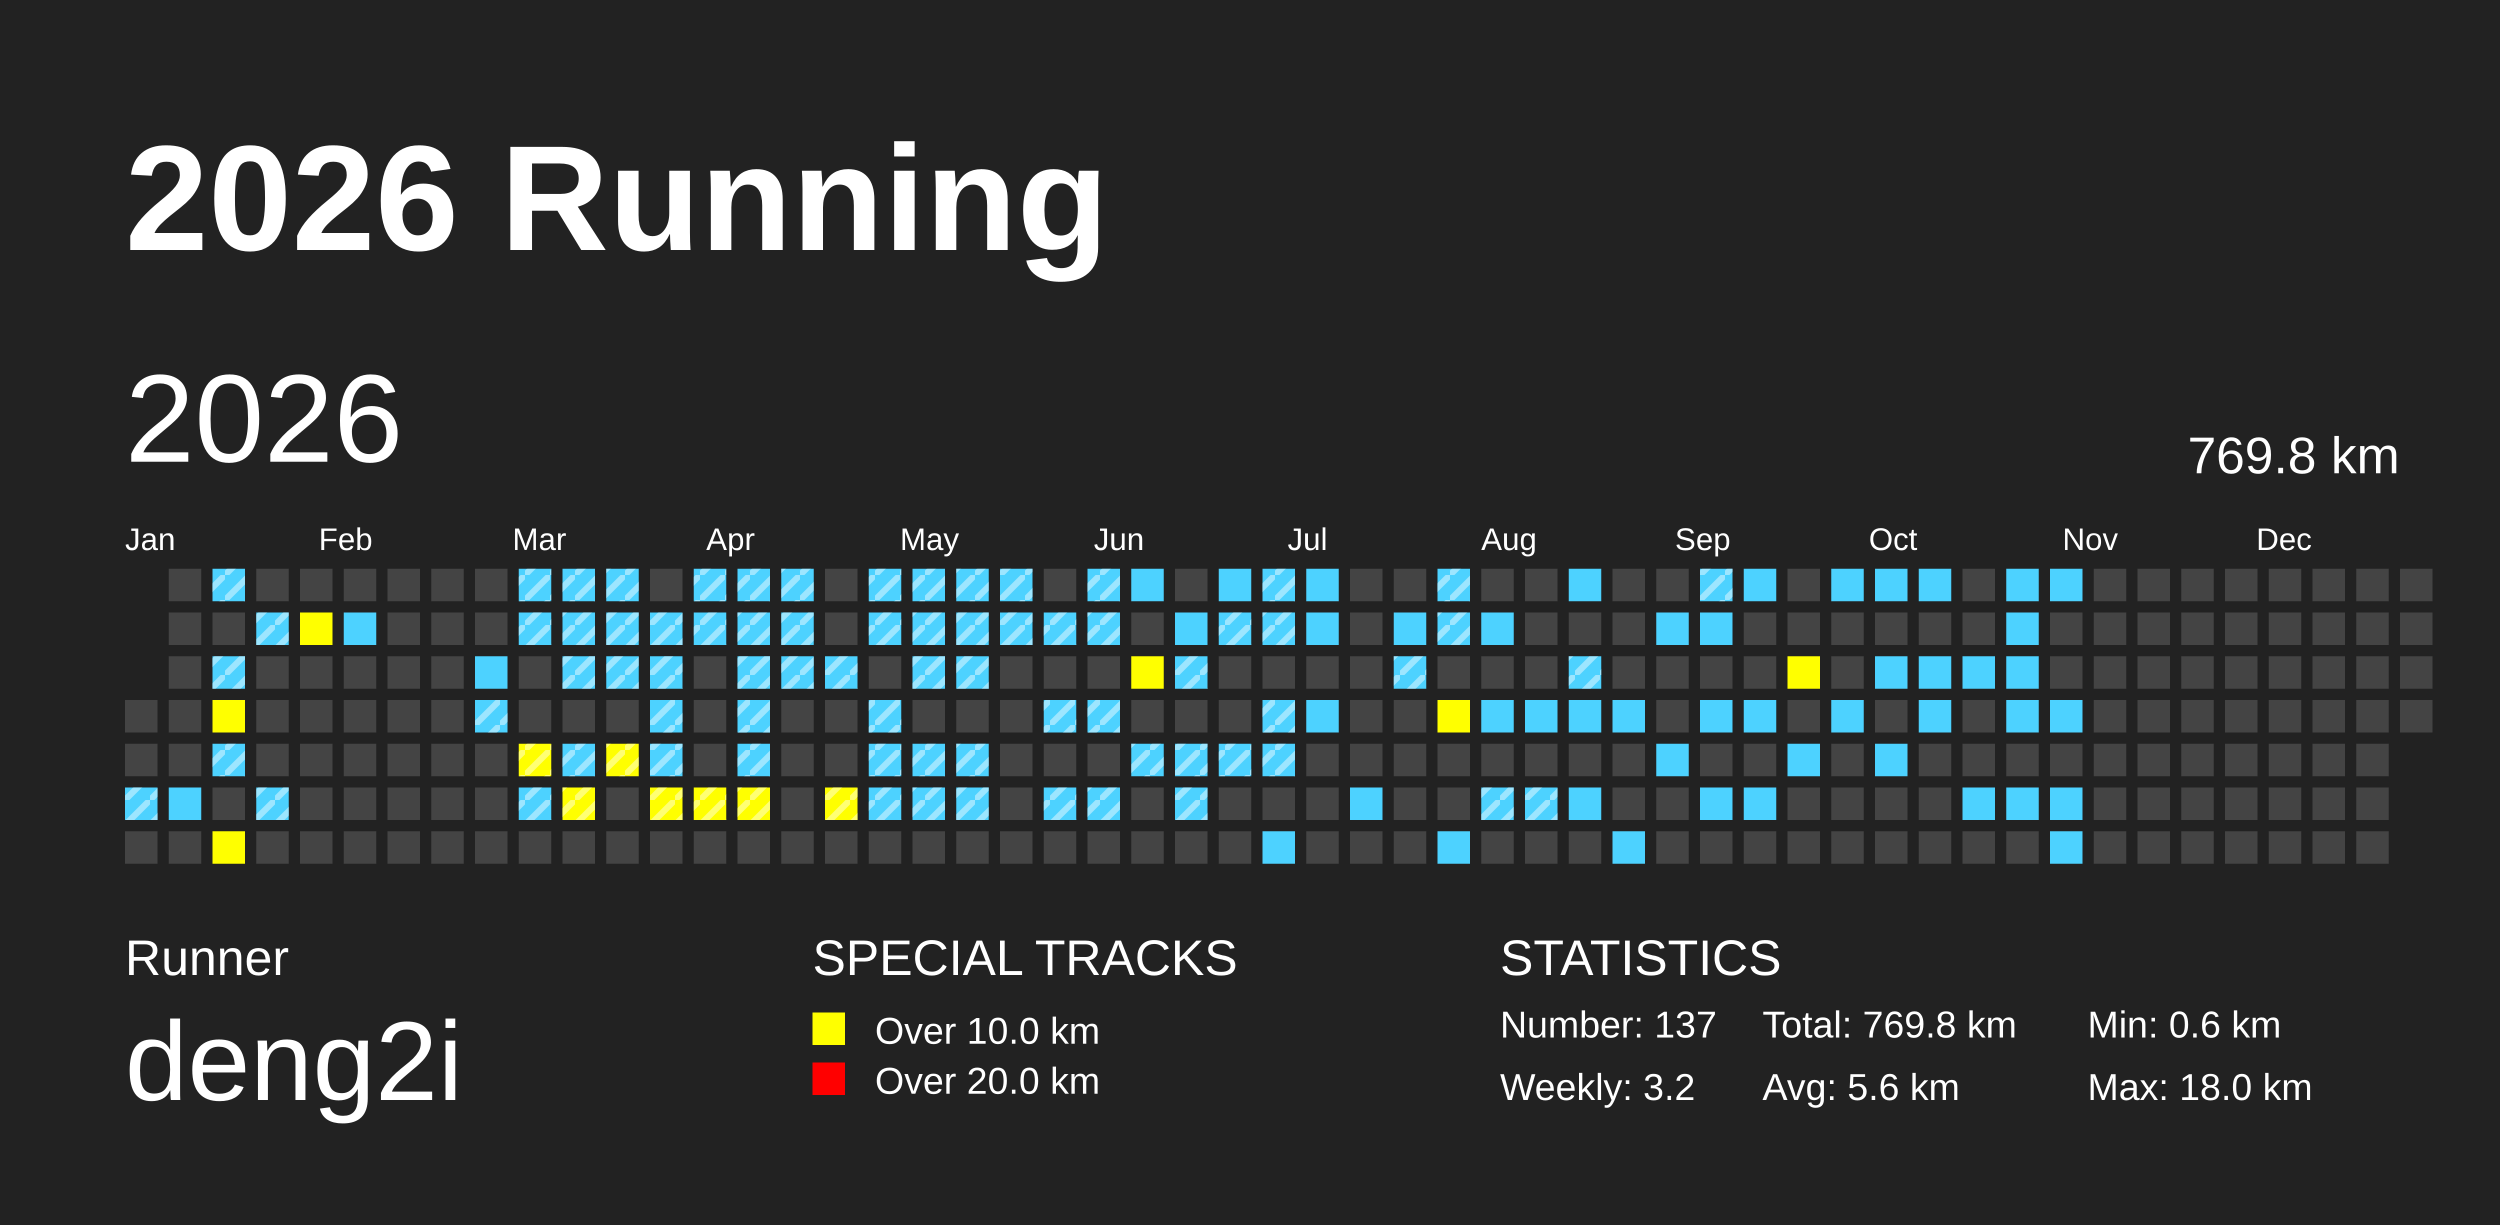
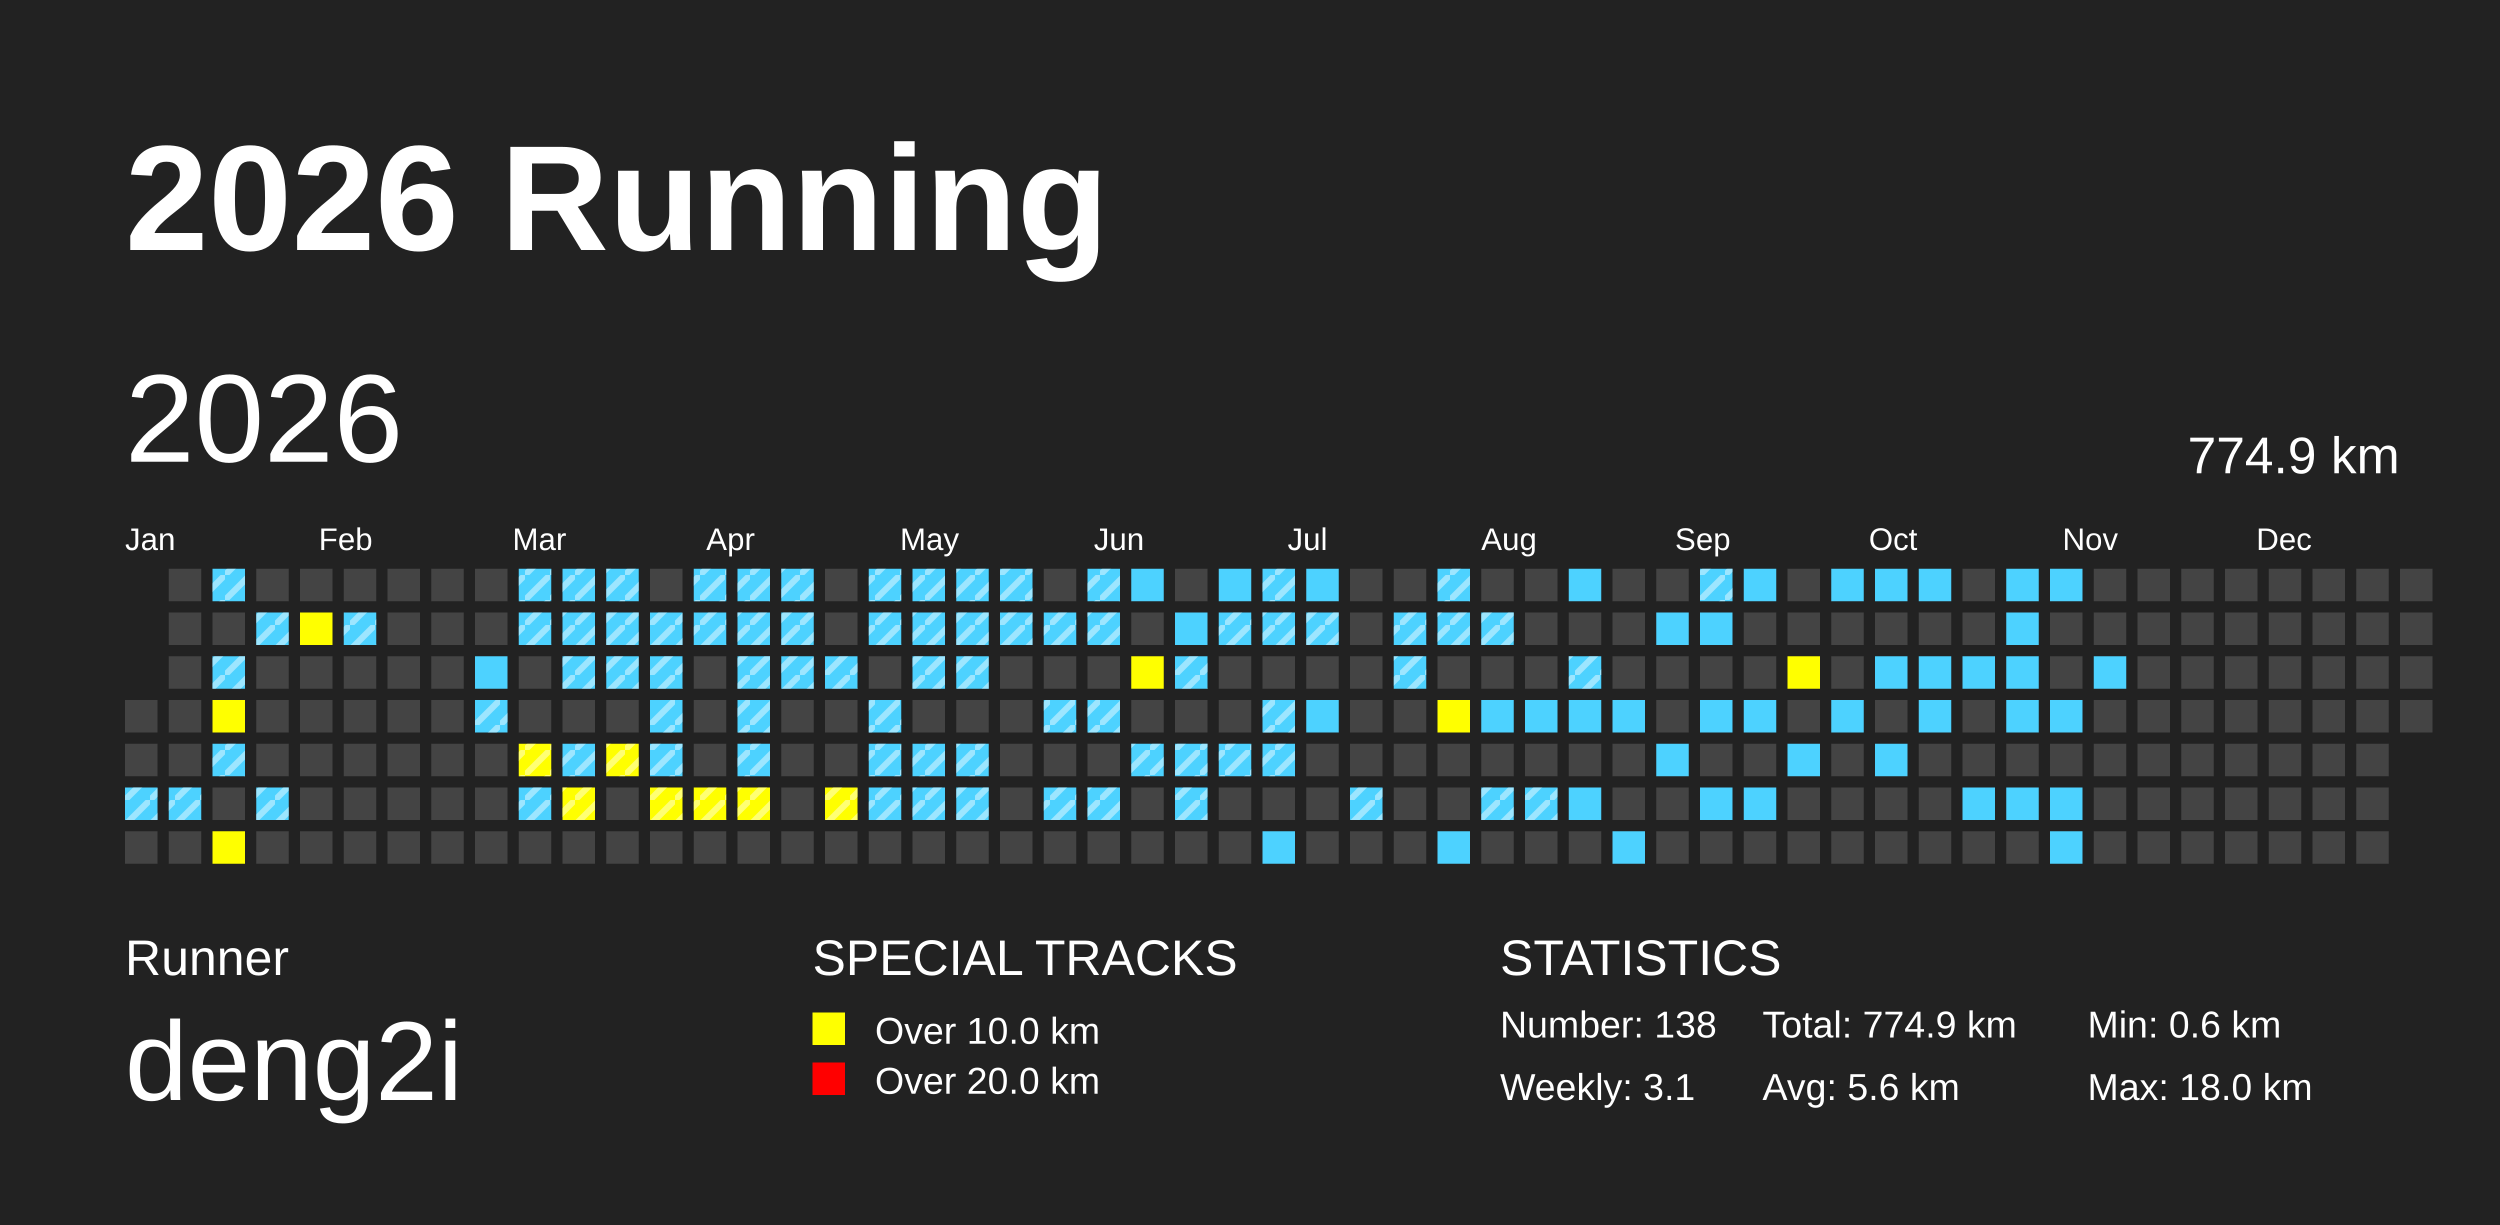
<svg xmlns="http://www.w3.org/2000/svg" baseProfile="full" height="98mm" version="1.1" viewBox="0,0,200,98" width="200mm">
  <defs>
    <pattern height="2" id="indoor-stripe" patternUnits="userSpaceOnUse" width="2">
      <line stroke="white" stroke-opacity="0.45" stroke-width="0.5" x1="0" x2="2" y1="2" y2="0" />
    </pattern>
  </defs>
  <rect fill="#222222" height="98" width="200" x="0" y="0" />
  <text fill="#FFFFFF" style="font-size:12px; font-family:Arial; font-weight:bold;" x="10" y="20">2026 Running</text>
  <text fill="#FFFFFF" style="font-size:4px; font-family:Arial" x="10" y="78">Runner</text>
  <text fill="#FFFFFF" style="font-size:9px; font-family:Arial" x="10" y="88">deng2i</text>
  <text fill="#FFFFFF" style="font-size:4px; font-family:Arial" x="65" y="78">SPECIAL TRACKS</text>
  <rect fill="yellow" height="2.6" width="2.6" x="65" y="81" />
  <text fill="#FFFFFF" style="font-size:3px; font-family:Arial" x="70" y="83.5">Over 10.0 km</text>
  <rect fill="red" height="2.6" width="2.6" x="65" y="85" />
  <text fill="#FFFFFF" style="font-size:3px; font-family:Arial" x="70" y="87.5">Over 20.0 km</text>
  <text fill="#FFFFFF" style="font-size:4px; font-family:Arial" x="120" y="78">STATISTICS</text>
-   <text fill="#FFFFFF" style="font-size:3px; font-family:Arial" x="120" y="83">Number: 137</text>
-   <text fill="#FFFFFF" style="font-size:3px; font-family:Arial" x="120" y="88">Weekly: 3.2</text>
-   <text fill="#FFFFFF" style="font-size:3px; font-family:Arial" x="141" y="83">Total: 769.8 km</text>
+   <text fill="#FFFFFF" style="font-size:3px; font-family:Arial" x="120" y="83">Number: 138</text>
+   <text fill="#FFFFFF" style="font-size:3px; font-family:Arial" x="120" y="88">Weekly: 3.1</text>
+   <text fill="#FFFFFF" style="font-size:3px; font-family:Arial" x="141" y="83">Total: 774.9 km</text>
  <text fill="#FFFFFF" style="font-size:3px; font-family:Arial" x="141" y="88">Avg: 5.6 km</text>
  <text fill="#FFFFFF" style="font-size:3px; font-family:Arial" x="167" y="83">Min: 0.6 km</text>
  <text fill="#FFFFFF" style="font-size:3px; font-family:Arial" x="167" y="88">Max: 18.0 km</text>
  <text dominant-baseline="hanging" fill="#FFFFFF" style="font-size:10.0px; font-family:Arial;" x="10" y="30">2026</text>
-   <text dominant-baseline="hanging" fill="#FFFFFF" style="font-size:4.125px; font-family:Arial;" x="175" y="35">769.8 km</text>
+   <text dominant-baseline="hanging" fill="#FFFFFF" style="font-size:4.125px; font-family:Arial;" x="175" y="35">774.9 km</text>
  <text fill="#FFFFFF" style="font-size:2.5px; font-family:Arial" x="10.0" y="44">Jan</text>
  <text fill="#FFFFFF" style="font-size:2.5px; font-family:Arial" x="25.5" y="44">Feb</text>
  <text fill="#FFFFFF" style="font-size:2.5px; font-family:Arial" x="41.0" y="44">Mar</text>
  <text fill="#FFFFFF" style="font-size:2.5px; font-family:Arial" x="56.5" y="44">Apr</text>
  <text fill="#FFFFFF" style="font-size:2.5px; font-family:Arial" x="72.0" y="44">May</text>
  <text fill="#FFFFFF" style="font-size:2.5px; font-family:Arial" x="87.5" y="44">Jun</text>
  <text fill="#FFFFFF" style="font-size:2.5px; font-family:Arial" x="103.0" y="44">Jul</text>
  <text fill="#FFFFFF" style="font-size:2.5px; font-family:Arial" x="118.5" y="44">Aug</text>
  <text fill="#FFFFFF" style="font-size:2.5px; font-family:Arial" x="134.0" y="44">Sep</text>
  <text fill="#FFFFFF" style="font-size:2.5px; font-family:Arial" x="149.5" y="44">Oct</text>
  <text fill="#FFFFFF" style="font-size:2.5px; font-family:Arial" x="165.0" y="44">Nov</text>
  <text fill="#FFFFFF" style="font-size:2.5px; font-family:Arial" x="180.5" y="44">Dec</text>
  <rect fill="#444444" height="2.6" width="2.6" x="10.0" y="56.0" />
  <rect fill="#444444" height="2.6" width="2.6" x="10.0" y="59.5" />
  <rect fill="#4DD2FF" height="2.6" width="2.6" x="10.0" y="63.0" />
  <rect fill="url(#indoor-stripe)" height="2.6" style="pointer-events: none;" width="2.6" x="10.0" y="63.0" />
  <rect fill="#444444" height="2.6" width="2.6" x="10.0" y="66.5" />
  <rect fill="#444444" height="2.6" width="2.6" x="13.5" y="45.5" />
  <rect fill="#444444" height="2.6" width="2.6" x="13.5" y="49.0" />
  <rect fill="#444444" height="2.6" width="2.6" x="13.5" y="52.5" />
  <rect fill="#444444" height="2.6" width="2.6" x="13.5" y="56.0" />
  <rect fill="#444444" height="2.6" width="2.6" x="13.5" y="59.5" />
  <rect fill="#4DD2FF" height="2.6" width="2.6" x="13.5" y="63.0" />
+   <rect fill="url(#indoor-stripe)" height="2.6" style="pointer-events: none;" width="2.6" x="13.5" y="63.0" />
  <rect fill="#444444" height="2.6" width="2.6" x="13.5" y="66.5" />
  <rect fill="#4DD2FF" height="2.6" width="2.6" x="17.0" y="45.5" />
  <rect fill="url(#indoor-stripe)" height="2.6" style="pointer-events: none;" width="2.6" x="17.0" y="45.5" />
  <rect fill="#444444" height="2.6" width="2.6" x="17.0" y="49.0" />
  <rect fill="#4DD2FF" height="2.6" width="2.6" x="17.0" y="52.5" />
  <rect fill="url(#indoor-stripe)" height="2.6" style="pointer-events: none;" width="2.6" x="17.0" y="52.5" />
  <rect fill="yellow" height="2.6" width="2.6" x="17.0" y="56.0" />
  <rect fill="#4DD2FF" height="2.6" width="2.6" x="17.0" y="59.5" />
  <rect fill="url(#indoor-stripe)" height="2.6" style="pointer-events: none;" width="2.6" x="17.0" y="59.5" />
  <rect fill="#444444" height="2.6" width="2.6" x="17.0" y="63.0" />
  <rect fill="yellow" height="2.6" width="2.6" x="17.0" y="66.5" />
  <rect fill="#444444" height="2.6" width="2.6" x="20.5" y="45.5" />
  <rect fill="#4DD2FF" height="2.6" width="2.6" x="20.5" y="49.0" />
  <rect fill="url(#indoor-stripe)" height="2.6" style="pointer-events: none;" width="2.6" x="20.5" y="49.0" />
  <rect fill="#444444" height="2.6" width="2.6" x="20.5" y="52.5" />
  <rect fill="#444444" height="2.6" width="2.6" x="20.5" y="56.0" />
  <rect fill="#444444" height="2.6" width="2.6" x="20.5" y="59.5" />
  <rect fill="#4DD2FF" height="2.6" width="2.6" x="20.5" y="63.0" />
  <rect fill="url(#indoor-stripe)" height="2.6" style="pointer-events: none;" width="2.6" x="20.5" y="63.0" />
  <rect fill="#444444" height="2.6" width="2.6" x="20.5" y="66.5" />
  <rect fill="#444444" height="2.6" width="2.6" x="24.0" y="45.5" />
  <rect fill="yellow" height="2.6" width="2.6" x="24.0" y="49.0" />
  <rect fill="#444444" height="2.6" width="2.6" x="24.0" y="52.5" />
  <rect fill="#444444" height="2.6" width="2.6" x="24.0" y="56.0" />
  <rect fill="#444444" height="2.6" width="2.6" x="24.0" y="59.5" />
  <rect fill="#444444" height="2.6" width="2.6" x="24.0" y="63.0" />
  <rect fill="#444444" height="2.6" width="2.6" x="24.0" y="66.5" />
  <rect fill="#444444" height="2.6" width="2.6" x="27.5" y="45.5" />
  <rect fill="#4DD2FF" height="2.6" width="2.6" x="27.5" y="49.0" />
+   <rect fill="url(#indoor-stripe)" height="2.6" style="pointer-events: none;" width="2.6" x="27.5" y="49.0" />
  <rect fill="#444444" height="2.6" width="2.6" x="27.5" y="52.5" />
  <rect fill="#444444" height="2.6" width="2.6" x="27.5" y="56.0" />
  <rect fill="#444444" height="2.6" width="2.6" x="27.5" y="59.5" />
  <rect fill="#444444" height="2.6" width="2.6" x="27.5" y="63.0" />
  <rect fill="#444444" height="2.6" width="2.6" x="27.5" y="66.5" />
  <rect fill="#444444" height="2.6" width="2.6" x="31.0" y="45.5" />
  <rect fill="#444444" height="2.6" width="2.6" x="31.0" y="49.0" />
  <rect fill="#444444" height="2.6" width="2.6" x="31.0" y="52.5" />
  <rect fill="#444444" height="2.6" width="2.6" x="31.0" y="56.0" />
  <rect fill="#444444" height="2.6" width="2.6" x="31.0" y="59.5" />
  <rect fill="#444444" height="2.6" width="2.6" x="31.0" y="63.0" />
  <rect fill="#444444" height="2.6" width="2.6" x="31.0" y="66.5" />
  <rect fill="#444444" height="2.6" width="2.6" x="34.5" y="45.5" />
  <rect fill="#444444" height="2.6" width="2.6" x="34.5" y="49.0" />
  <rect fill="#444444" height="2.6" width="2.6" x="34.5" y="52.5" />
  <rect fill="#444444" height="2.6" width="2.6" x="34.5" y="56.0" />
  <rect fill="#444444" height="2.6" width="2.6" x="34.5" y="59.5" />
  <rect fill="#444444" height="2.6" width="2.6" x="34.5" y="63.0" />
  <rect fill="#444444" height="2.6" width="2.6" x="34.5" y="66.5" />
  <rect fill="#444444" height="2.6" width="2.6" x="38.0" y="45.5" />
  <rect fill="#444444" height="2.6" width="2.6" x="38.0" y="49.0" />
  <rect fill="#4DD2FF" height="2.6" width="2.6" x="38.0" y="52.5" />
  <rect fill="#4DD2FF" height="2.6" width="2.6" x="38.0" y="56.0" />
  <rect fill="url(#indoor-stripe)" height="2.6" style="pointer-events: none;" width="2.6" x="38.0" y="56.0" />
  <rect fill="#444444" height="2.6" width="2.6" x="38.0" y="59.5" />
  <rect fill="#444444" height="2.6" width="2.6" x="38.0" y="63.0" />
  <rect fill="#444444" height="2.6" width="2.6" x="38.0" y="66.5" />
  <rect fill="#4DD2FF" height="2.6" width="2.6" x="41.5" y="45.5" />
  <rect fill="url(#indoor-stripe)" height="2.6" style="pointer-events: none;" width="2.6" x="41.5" y="45.5" />
  <rect fill="#4DD2FF" height="2.6" width="2.6" x="41.5" y="49.0" />
  <rect fill="url(#indoor-stripe)" height="2.6" style="pointer-events: none;" width="2.6" x="41.5" y="49.0" />
  <rect fill="#444444" height="2.6" width="2.6" x="41.5" y="52.5" />
  <rect fill="#444444" height="2.6" width="2.6" x="41.5" y="56.0" />
  <rect fill="yellow" height="2.6" width="2.6" x="41.5" y="59.5" />
  <rect fill="url(#indoor-stripe)" height="2.6" style="pointer-events: none;" width="2.6" x="41.5" y="59.5" />
  <rect fill="#4DD2FF" height="2.6" width="2.6" x="41.5" y="63.0" />
  <rect fill="url(#indoor-stripe)" height="2.6" style="pointer-events: none;" width="2.6" x="41.5" y="63.0" />
  <rect fill="#444444" height="2.6" width="2.6" x="41.5" y="66.5" />
  <rect fill="#4DD2FF" height="2.6" width="2.6" x="45.0" y="45.5" />
  <rect fill="url(#indoor-stripe)" height="2.6" style="pointer-events: none;" width="2.6" x="45.0" y="45.5" />
  <rect fill="#4DD2FF" height="2.6" width="2.6" x="45.0" y="49.0" />
  <rect fill="url(#indoor-stripe)" height="2.6" style="pointer-events: none;" width="2.6" x="45.0" y="49.0" />
  <rect fill="#4DD2FF" height="2.6" width="2.6" x="45.0" y="52.5" />
  <rect fill="url(#indoor-stripe)" height="2.6" style="pointer-events: none;" width="2.6" x="45.0" y="52.5" />
  <rect fill="#444444" height="2.6" width="2.6" x="45.0" y="56.0" />
  <rect fill="#4DD2FF" height="2.6" width="2.6" x="45.0" y="59.5" />
  <rect fill="url(#indoor-stripe)" height="2.6" style="pointer-events: none;" width="2.6" x="45.0" y="59.5" />
  <rect fill="yellow" height="2.6" width="2.6" x="45.0" y="63.0" />
  <rect fill="url(#indoor-stripe)" height="2.6" style="pointer-events: none;" width="2.6" x="45.0" y="63.0" />
  <rect fill="#444444" height="2.6" width="2.6" x="45.0" y="66.5" />
  <rect fill="#4DD2FF" height="2.6" width="2.6" x="48.5" y="45.5" />
  <rect fill="url(#indoor-stripe)" height="2.6" style="pointer-events: none;" width="2.6" x="48.5" y="45.5" />
  <rect fill="#4DD2FF" height="2.6" width="2.6" x="48.5" y="49.0" />
  <rect fill="url(#indoor-stripe)" height="2.6" style="pointer-events: none;" width="2.6" x="48.5" y="49.0" />
  <rect fill="#4DD2FF" height="2.6" width="2.6" x="48.5" y="52.5" />
  <rect fill="url(#indoor-stripe)" height="2.6" style="pointer-events: none;" width="2.6" x="48.5" y="52.5" />
  <rect fill="#444444" height="2.6" width="2.6" x="48.5" y="56.0" />
  <rect fill="yellow" height="2.6" width="2.6" x="48.5" y="59.5" />
  <rect fill="url(#indoor-stripe)" height="2.6" style="pointer-events: none;" width="2.6" x="48.5" y="59.5" />
  <rect fill="#444444" height="2.6" width="2.6" x="48.5" y="63.0" />
  <rect fill="#444444" height="2.6" width="2.6" x="48.5" y="66.5" />
  <rect fill="#444444" height="2.6" width="2.6" x="52.0" y="45.5" />
  <rect fill="#4DD2FF" height="2.6" width="2.6" x="52.0" y="49.0" />
  <rect fill="url(#indoor-stripe)" height="2.6" style="pointer-events: none;" width="2.6" x="52.0" y="49.0" />
  <rect fill="#4DD2FF" height="2.6" width="2.6" x="52.0" y="52.5" />
  <rect fill="url(#indoor-stripe)" height="2.6" style="pointer-events: none;" width="2.6" x="52.0" y="52.5" />
  <rect fill="#4DD2FF" height="2.6" width="2.6" x="52.0" y="56.0" />
  <rect fill="url(#indoor-stripe)" height="2.6" style="pointer-events: none;" width="2.6" x="52.0" y="56.0" />
  <rect fill="#4DD2FF" height="2.6" width="2.6" x="52.0" y="59.5" />
  <rect fill="url(#indoor-stripe)" height="2.6" style="pointer-events: none;" width="2.6" x="52.0" y="59.5" />
  <rect fill="yellow" height="2.6" width="2.6" x="52.0" y="63.0" />
  <rect fill="url(#indoor-stripe)" height="2.6" style="pointer-events: none;" width="2.6" x="52.0" y="63.0" />
  <rect fill="#444444" height="2.6" width="2.6" x="52.0" y="66.5" />
  <rect fill="#4DD2FF" height="2.6" width="2.6" x="55.5" y="45.5" />
  <rect fill="url(#indoor-stripe)" height="2.6" style="pointer-events: none;" width="2.6" x="55.5" y="45.5" />
  <rect fill="#4DD2FF" height="2.6" width="2.6" x="55.5" y="49.0" />
  <rect fill="url(#indoor-stripe)" height="2.6" style="pointer-events: none;" width="2.6" x="55.5" y="49.0" />
  <rect fill="#444444" height="2.6" width="2.6" x="55.5" y="52.5" />
  <rect fill="#444444" height="2.6" width="2.6" x="55.5" y="56.0" />
  <rect fill="#444444" height="2.6" width="2.6" x="55.5" y="59.5" />
  <rect fill="yellow" height="2.6" width="2.6" x="55.5" y="63.0" />
  <rect fill="url(#indoor-stripe)" height="2.6" style="pointer-events: none;" width="2.6" x="55.5" y="63.0" />
  <rect fill="#444444" height="2.6" width="2.6" x="55.5" y="66.5" />
  <rect fill="#4DD2FF" height="2.6" width="2.6" x="59.0" y="45.5" />
  <rect fill="url(#indoor-stripe)" height="2.6" style="pointer-events: none;" width="2.6" x="59.0" y="45.5" />
  <rect fill="#4DD2FF" height="2.6" width="2.6" x="59.0" y="49.0" />
  <rect fill="url(#indoor-stripe)" height="2.6" style="pointer-events: none;" width="2.6" x="59.0" y="49.0" />
  <rect fill="#4DD2FF" height="2.6" width="2.6" x="59.0" y="52.5" />
  <rect fill="url(#indoor-stripe)" height="2.6" style="pointer-events: none;" width="2.6" x="59.0" y="52.5" />
  <rect fill="#4DD2FF" height="2.6" width="2.6" x="59.0" y="56.0" />
  <rect fill="url(#indoor-stripe)" height="2.6" style="pointer-events: none;" width="2.6" x="59.0" y="56.0" />
  <rect fill="#4DD2FF" height="2.6" width="2.6" x="59.0" y="59.5" />
  <rect fill="url(#indoor-stripe)" height="2.6" style="pointer-events: none;" width="2.6" x="59.0" y="59.5" />
  <rect fill="yellow" height="2.6" width="2.6" x="59.0" y="63.0" />
  <rect fill="url(#indoor-stripe)" height="2.6" style="pointer-events: none;" width="2.6" x="59.0" y="63.0" />
  <rect fill="#444444" height="2.6" width="2.6" x="59.0" y="66.5" />
  <rect fill="#4DD2FF" height="2.6" width="2.6" x="62.5" y="45.5" />
  <rect fill="url(#indoor-stripe)" height="2.6" style="pointer-events: none;" width="2.6" x="62.5" y="45.5" />
  <rect fill="#4DD2FF" height="2.6" width="2.6" x="62.5" y="49.0" />
  <rect fill="url(#indoor-stripe)" height="2.6" style="pointer-events: none;" width="2.6" x="62.5" y="49.0" />
  <rect fill="#4DD2FF" height="2.6" width="2.6" x="62.5" y="52.5" />
  <rect fill="url(#indoor-stripe)" height="2.6" style="pointer-events: none;" width="2.6" x="62.5" y="52.5" />
  <rect fill="#444444" height="2.6" width="2.6" x="62.5" y="56.0" />
  <rect fill="#444444" height="2.6" width="2.6" x="62.5" y="59.5" />
  <rect fill="#444444" height="2.6" width="2.6" x="62.5" y="63.0" />
  <rect fill="#444444" height="2.6" width="2.6" x="62.5" y="66.5" />
  <rect fill="#444444" height="2.6" width="2.6" x="66.0" y="45.5" />
  <rect fill="#444444" height="2.6" width="2.6" x="66.0" y="49.0" />
  <rect fill="#4DD2FF" height="2.6" width="2.6" x="66.0" y="52.5" />
  <rect fill="url(#indoor-stripe)" height="2.6" style="pointer-events: none;" width="2.6" x="66.0" y="52.5" />
  <rect fill="#444444" height="2.6" width="2.6" x="66.0" y="56.0" />
  <rect fill="#444444" height="2.6" width="2.6" x="66.0" y="59.5" />
  <rect fill="yellow" height="2.6" width="2.6" x="66.0" y="63.0" />
  <rect fill="url(#indoor-stripe)" height="2.6" style="pointer-events: none;" width="2.6" x="66.0" y="63.0" />
  <rect fill="#444444" height="2.6" width="2.6" x="66.0" y="66.5" />
  <rect fill="#4DD2FF" height="2.6" width="2.6" x="69.5" y="45.5" />
  <rect fill="url(#indoor-stripe)" height="2.6" style="pointer-events: none;" width="2.6" x="69.5" y="45.5" />
  <rect fill="#4DD2FF" height="2.6" width="2.6" x="69.5" y="49.0" />
  <rect fill="url(#indoor-stripe)" height="2.6" style="pointer-events: none;" width="2.6" x="69.5" y="49.0" />
  <rect fill="#444444" height="2.6" width="2.6" x="69.5" y="52.5" />
  <rect fill="#4DD2FF" height="2.6" width="2.6" x="69.5" y="56.0" />
  <rect fill="url(#indoor-stripe)" height="2.6" style="pointer-events: none;" width="2.6" x="69.5" y="56.0" />
  <rect fill="#4DD2FF" height="2.6" width="2.6" x="69.5" y="59.5" />
  <rect fill="url(#indoor-stripe)" height="2.6" style="pointer-events: none;" width="2.6" x="69.5" y="59.5" />
  <rect fill="#4DD2FF" height="2.6" width="2.6" x="69.5" y="63.0" />
  <rect fill="url(#indoor-stripe)" height="2.6" style="pointer-events: none;" width="2.6" x="69.5" y="63.0" />
  <rect fill="#444444" height="2.6" width="2.6" x="69.5" y="66.5" />
  <rect fill="#4DD2FF" height="2.6" width="2.6" x="73.0" y="45.5" />
  <rect fill="url(#indoor-stripe)" height="2.6" style="pointer-events: none;" width="2.6" x="73.0" y="45.5" />
  <rect fill="#4DD2FF" height="2.6" width="2.6" x="73.0" y="49.0" />
  <rect fill="url(#indoor-stripe)" height="2.6" style="pointer-events: none;" width="2.6" x="73.0" y="49.0" />
  <rect fill="#4DD2FF" height="2.6" width="2.6" x="73.0" y="52.5" />
  <rect fill="url(#indoor-stripe)" height="2.6" style="pointer-events: none;" width="2.6" x="73.0" y="52.5" />
  <rect fill="#444444" height="2.6" width="2.6" x="73.0" y="56.0" />
  <rect fill="#4DD2FF" height="2.6" width="2.6" x="73.0" y="59.5" />
  <rect fill="url(#indoor-stripe)" height="2.6" style="pointer-events: none;" width="2.6" x="73.0" y="59.5" />
  <rect fill="#4DD2FF" height="2.6" width="2.6" x="73.0" y="63.0" />
  <rect fill="url(#indoor-stripe)" height="2.6" style="pointer-events: none;" width="2.6" x="73.0" y="63.0" />
  <rect fill="#444444" height="2.6" width="2.6" x="73.0" y="66.5" />
  <rect fill="#4DD2FF" height="2.6" width="2.6" x="76.5" y="45.5" />
  <rect fill="url(#indoor-stripe)" height="2.6" style="pointer-events: none;" width="2.6" x="76.5" y="45.5" />
  <rect fill="#4DD2FF" height="2.6" width="2.6" x="76.5" y="49.0" />
  <rect fill="url(#indoor-stripe)" height="2.6" style="pointer-events: none;" width="2.6" x="76.5" y="49.0" />
  <rect fill="#4DD2FF" height="2.6" width="2.6" x="76.5" y="52.5" />
  <rect fill="url(#indoor-stripe)" height="2.6" style="pointer-events: none;" width="2.6" x="76.5" y="52.5" />
  <rect fill="#444444" height="2.6" width="2.6" x="76.5" y="56.0" />
  <rect fill="#4DD2FF" height="2.6" width="2.6" x="76.5" y="59.5" />
  <rect fill="url(#indoor-stripe)" height="2.6" style="pointer-events: none;" width="2.6" x="76.5" y="59.5" />
  <rect fill="#4DD2FF" height="2.6" width="2.6" x="76.5" y="63.0" />
  <rect fill="url(#indoor-stripe)" height="2.6" style="pointer-events: none;" width="2.6" x="76.5" y="63.0" />
  <rect fill="#444444" height="2.6" width="2.6" x="76.5" y="66.5" />
  <rect fill="#4DD2FF" height="2.6" width="2.6" x="80.0" y="45.5" />
  <rect fill="url(#indoor-stripe)" height="2.6" style="pointer-events: none;" width="2.6" x="80.0" y="45.5" />
  <rect fill="#4DD2FF" height="2.6" width="2.6" x="80.0" y="49.0" />
  <rect fill="url(#indoor-stripe)" height="2.6" style="pointer-events: none;" width="2.6" x="80.0" y="49.0" />
  <rect fill="#444444" height="2.6" width="2.6" x="80.0" y="52.5" />
  <rect fill="#444444" height="2.6" width="2.6" x="80.0" y="56.0" />
  <rect fill="#444444" height="2.6" width="2.6" x="80.0" y="59.5" />
  <rect fill="#444444" height="2.6" width="2.6" x="80.0" y="63.0" />
  <rect fill="#444444" height="2.6" width="2.6" x="80.0" y="66.5" />
  <rect fill="#444444" height="2.6" width="2.6" x="83.5" y="45.5" />
  <rect fill="#4DD2FF" height="2.6" width="2.6" x="83.5" y="49.0" />
  <rect fill="url(#indoor-stripe)" height="2.6" style="pointer-events: none;" width="2.6" x="83.5" y="49.0" />
  <rect fill="#444444" height="2.6" width="2.6" x="83.5" y="52.5" />
  <rect fill="#4DD2FF" height="2.6" width="2.6" x="83.5" y="56.0" />
  <rect fill="url(#indoor-stripe)" height="2.6" style="pointer-events: none;" width="2.6" x="83.5" y="56.0" />
  <rect fill="#444444" height="2.6" width="2.6" x="83.5" y="59.5" />
  <rect fill="#4DD2FF" height="2.6" width="2.6" x="83.5" y="63.0" />
  <rect fill="url(#indoor-stripe)" height="2.6" style="pointer-events: none;" width="2.6" x="83.5" y="63.0" />
  <rect fill="#444444" height="2.6" width="2.6" x="83.5" y="66.5" />
  <rect fill="#4DD2FF" height="2.6" width="2.6" x="87.0" y="45.5" />
  <rect fill="url(#indoor-stripe)" height="2.6" style="pointer-events: none;" width="2.6" x="87.0" y="45.5" />
  <rect fill="#4DD2FF" height="2.6" width="2.6" x="87.0" y="49.0" />
  <rect fill="url(#indoor-stripe)" height="2.6" style="pointer-events: none;" width="2.6" x="87.0" y="49.0" />
  <rect fill="#444444" height="2.6" width="2.6" x="87.0" y="52.5" />
  <rect fill="#4DD2FF" height="2.6" width="2.6" x="87.0" y="56.0" />
  <rect fill="url(#indoor-stripe)" height="2.6" style="pointer-events: none;" width="2.6" x="87.0" y="56.0" />
  <rect fill="#444444" height="2.6" width="2.6" x="87.0" y="59.5" />
  <rect fill="#4DD2FF" height="2.6" width="2.6" x="87.0" y="63.0" />
  <rect fill="url(#indoor-stripe)" height="2.6" style="pointer-events: none;" width="2.6" x="87.0" y="63.0" />
  <rect fill="#444444" height="2.6" width="2.6" x="87.0" y="66.5" />
  <rect fill="#4DD2FF" height="2.6" width="2.6" x="90.5" y="45.5" />
  <rect fill="#444444" height="2.6" width="2.6" x="90.5" y="49.0" />
  <rect fill="yellow" height="2.6" width="2.6" x="90.5" y="52.5" />
  <rect fill="#444444" height="2.6" width="2.6" x="90.5" y="56.0" />
  <rect fill="#4DD2FF" height="2.6" width="2.6" x="90.5" y="59.5" />
  <rect fill="url(#indoor-stripe)" height="2.6" style="pointer-events: none;" width="2.6" x="90.5" y="59.5" />
  <rect fill="#444444" height="2.6" width="2.6" x="90.5" y="63.0" />
  <rect fill="#444444" height="2.6" width="2.6" x="90.5" y="66.5" />
  <rect fill="#444444" height="2.6" width="2.6" x="94.0" y="45.5" />
  <rect fill="#4DD2FF" height="2.6" width="2.6" x="94.0" y="49.0" />
  <rect fill="#4DD2FF" height="2.6" width="2.6" x="94.0" y="52.5" />
  <rect fill="url(#indoor-stripe)" height="2.6" style="pointer-events: none;" width="2.6" x="94.0" y="52.5" />
  <rect fill="#444444" height="2.6" width="2.6" x="94.0" y="56.0" />
  <rect fill="#4DD2FF" height="2.6" width="2.6" x="94.0" y="59.5" />
  <rect fill="url(#indoor-stripe)" height="2.6" style="pointer-events: none;" width="2.6" x="94.0" y="59.5" />
  <rect fill="#4DD2FF" height="2.6" width="2.6" x="94.0" y="63.0" />
  <rect fill="url(#indoor-stripe)" height="2.6" style="pointer-events: none;" width="2.6" x="94.0" y="63.0" />
  <rect fill="#444444" height="2.6" width="2.6" x="94.0" y="66.5" />
  <rect fill="#4DD2FF" height="2.6" width="2.6" x="97.5" y="45.5" />
  <rect fill="#4DD2FF" height="2.6" width="2.6" x="97.5" y="49.0" />
  <rect fill="url(#indoor-stripe)" height="2.6" style="pointer-events: none;" width="2.6" x="97.5" y="49.0" />
  <rect fill="#444444" height="2.6" width="2.6" x="97.5" y="52.5" />
  <rect fill="#444444" height="2.6" width="2.6" x="97.5" y="56.0" />
  <rect fill="#4DD2FF" height="2.6" width="2.6" x="97.5" y="59.5" />
  <rect fill="url(#indoor-stripe)" height="2.6" style="pointer-events: none;" width="2.6" x="97.5" y="59.5" />
  <rect fill="#444444" height="2.6" width="2.6" x="97.5" y="63.0" />
  <rect fill="#444444" height="2.6" width="2.6" x="97.5" y="66.5" />
  <rect fill="#4DD2FF" height="2.6" width="2.6" x="101.0" y="45.5" />
  <rect fill="url(#indoor-stripe)" height="2.6" style="pointer-events: none;" width="2.6" x="101.0" y="45.5" />
  <rect fill="#4DD2FF" height="2.6" width="2.6" x="101.0" y="49.0" />
  <rect fill="url(#indoor-stripe)" height="2.6" style="pointer-events: none;" width="2.6" x="101.0" y="49.0" />
  <rect fill="#444444" height="2.6" width="2.6" x="101.0" y="52.5" />
  <rect fill="#4DD2FF" height="2.6" width="2.6" x="101.0" y="56.0" />
  <rect fill="url(#indoor-stripe)" height="2.6" style="pointer-events: none;" width="2.6" x="101.0" y="56.0" />
  <rect fill="#4DD2FF" height="2.6" width="2.6" x="101.0" y="59.5" />
  <rect fill="url(#indoor-stripe)" height="2.6" style="pointer-events: none;" width="2.6" x="101.0" y="59.5" />
  <rect fill="#444444" height="2.6" width="2.6" x="101.0" y="63.0" />
  <rect fill="#4DD2FF" height="2.6" width="2.6" x="101.0" y="66.5" />
  <rect fill="#4DD2FF" height="2.6" width="2.6" x="104.5" y="45.5" />
  <rect fill="#4DD2FF" height="2.6" width="2.6" x="104.5" y="49.0" />
+   <rect fill="url(#indoor-stripe)" height="2.6" style="pointer-events: none;" width="2.6" x="104.5" y="49.0" />
  <rect fill="#444444" height="2.6" width="2.6" x="104.5" y="52.5" />
  <rect fill="#4DD2FF" height="2.6" width="2.6" x="104.5" y="56.0" />
  <rect fill="#444444" height="2.6" width="2.6" x="104.5" y="59.5" />
  <rect fill="#444444" height="2.6" width="2.6" x="104.5" y="63.0" />
  <rect fill="#444444" height="2.6" width="2.6" x="104.5" y="66.5" />
  <rect fill="#444444" height="2.6" width="2.6" x="108.0" y="45.5" />
  <rect fill="#444444" height="2.6" width="2.6" x="108.0" y="49.0" />
  <rect fill="#444444" height="2.6" width="2.6" x="108.0" y="52.5" />
  <rect fill="#444444" height="2.6" width="2.6" x="108.0" y="56.0" />
  <rect fill="#444444" height="2.6" width="2.6" x="108.0" y="59.5" />
  <rect fill="#4DD2FF" height="2.6" width="2.6" x="108.0" y="63.0" />
+   <rect fill="url(#indoor-stripe)" height="2.6" style="pointer-events: none;" width="2.6" x="108.0" y="63.0" />
  <rect fill="#444444" height="2.6" width="2.6" x="108.0" y="66.5" />
  <rect fill="#444444" height="2.6" width="2.6" x="111.5" y="45.5" />
  <rect fill="#4DD2FF" height="2.6" width="2.6" x="111.5" y="49.0" />
+   <rect fill="url(#indoor-stripe)" height="2.6" style="pointer-events: none;" width="2.6" x="111.5" y="49.0" />
  <rect fill="#4DD2FF" height="2.6" width="2.6" x="111.5" y="52.5" />
  <rect fill="url(#indoor-stripe)" height="2.6" style="pointer-events: none;" width="2.6" x="111.5" y="52.5" />
  <rect fill="#444444" height="2.6" width="2.6" x="111.5" y="56.0" />
  <rect fill="#444444" height="2.6" width="2.6" x="111.5" y="59.5" />
  <rect fill="#444444" height="2.6" width="2.6" x="111.5" y="63.0" />
  <rect fill="#444444" height="2.6" width="2.6" x="111.5" y="66.5" />
  <rect fill="#4DD2FF" height="2.6" width="2.6" x="115.0" y="45.5" />
  <rect fill="url(#indoor-stripe)" height="2.6" style="pointer-events: none;" width="2.6" x="115.0" y="45.5" />
  <rect fill="#4DD2FF" height="2.6" width="2.6" x="115.0" y="49.0" />
  <rect fill="url(#indoor-stripe)" height="2.6" style="pointer-events: none;" width="2.6" x="115.0" y="49.0" />
  <rect fill="#444444" height="2.6" width="2.6" x="115.0" y="52.5" />
  <rect fill="yellow" height="2.6" width="2.6" x="115.0" y="56.0" />
  <rect fill="#444444" height="2.6" width="2.6" x="115.0" y="59.5" />
  <rect fill="#444444" height="2.6" width="2.6" x="115.0" y="63.0" />
  <rect fill="#4DD2FF" height="2.6" width="2.6" x="115.0" y="66.5" />
  <rect fill="#444444" height="2.6" width="2.6" x="118.5" y="45.5" />
  <rect fill="#4DD2FF" height="2.6" width="2.6" x="118.5" y="49.0" />
+   <rect fill="url(#indoor-stripe)" height="2.6" style="pointer-events: none;" width="2.6" x="118.5" y="49.0" />
  <rect fill="#444444" height="2.6" width="2.6" x="118.5" y="52.5" />
  <rect fill="#4DD2FF" height="2.6" width="2.6" x="118.5" y="56.0" />
  <rect fill="#444444" height="2.6" width="2.6" x="118.5" y="59.5" />
  <rect fill="#4DD2FF" height="2.6" width="2.6" x="118.5" y="63.0" />
  <rect fill="url(#indoor-stripe)" height="2.6" style="pointer-events: none;" width="2.6" x="118.5" y="63.0" />
  <rect fill="#444444" height="2.6" width="2.6" x="118.5" y="66.5" />
  <rect fill="#444444" height="2.6" width="2.6" x="122.0" y="45.5" />
  <rect fill="#444444" height="2.6" width="2.6" x="122.0" y="49.0" />
  <rect fill="#444444" height="2.6" width="2.6" x="122.0" y="52.5" />
  <rect fill="#4DD2FF" height="2.6" width="2.6" x="122.0" y="56.0" />
  <rect fill="#444444" height="2.6" width="2.6" x="122.0" y="59.5" />
  <rect fill="#4DD2FF" height="2.6" width="2.6" x="122.0" y="63.0" />
  <rect fill="url(#indoor-stripe)" height="2.6" style="pointer-events: none;" width="2.6" x="122.0" y="63.0" />
  <rect fill="#444444" height="2.6" width="2.6" x="122.0" y="66.5" />
  <rect fill="#4DD2FF" height="2.6" width="2.6" x="125.5" y="45.5" />
  <rect fill="#444444" height="2.6" width="2.6" x="125.5" y="49.0" />
  <rect fill="#4DD2FF" height="2.6" width="2.6" x="125.5" y="52.5" />
  <rect fill="url(#indoor-stripe)" height="2.6" style="pointer-events: none;" width="2.6" x="125.5" y="52.5" />
  <rect fill="#4DD2FF" height="2.6" width="2.6" x="125.5" y="56.0" />
  <rect fill="#444444" height="2.6" width="2.6" x="125.5" y="59.5" />
  <rect fill="#4DD2FF" height="2.6" width="2.6" x="125.5" y="63.0" />
  <rect fill="#444444" height="2.6" width="2.6" x="125.5" y="66.5" />
  <rect fill="#444444" height="2.6" width="2.6" x="129.0" y="45.5" />
  <rect fill="#444444" height="2.6" width="2.6" x="129.0" y="49.0" />
  <rect fill="#444444" height="2.6" width="2.6" x="129.0" y="52.5" />
  <rect fill="#4DD2FF" height="2.6" width="2.6" x="129.0" y="56.0" />
  <rect fill="#444444" height="2.6" width="2.6" x="129.0" y="59.5" />
  <rect fill="#444444" height="2.6" width="2.6" x="129.0" y="63.0" />
  <rect fill="#4DD2FF" height="2.6" width="2.6" x="129.0" y="66.5" />
  <rect fill="#444444" height="2.6" width="2.6" x="132.5" y="45.5" />
  <rect fill="#4DD2FF" height="2.6" width="2.6" x="132.5" y="49.0" />
  <rect fill="#444444" height="2.6" width="2.6" x="132.5" y="52.5" />
  <rect fill="#444444" height="2.6" width="2.6" x="132.5" y="56.0" />
  <rect fill="#4DD2FF" height="2.6" width="2.6" x="132.5" y="59.5" />
  <rect fill="#444444" height="2.6" width="2.6" x="132.5" y="63.0" />
  <rect fill="#444444" height="2.6" width="2.6" x="132.5" y="66.5" />
  <rect fill="#4DD2FF" height="2.6" width="2.6" x="136.0" y="45.5" />
  <rect fill="url(#indoor-stripe)" height="2.6" style="pointer-events: none;" width="2.6" x="136.0" y="45.5" />
  <rect fill="#4DD2FF" height="2.6" width="2.6" x="136.0" y="49.0" />
  <rect fill="#444444" height="2.6" width="2.6" x="136.0" y="52.5" />
  <rect fill="#4DD2FF" height="2.6" width="2.6" x="136.0" y="56.0" />
  <rect fill="#444444" height="2.6" width="2.6" x="136.0" y="59.5" />
  <rect fill="#4DD2FF" height="2.6" width="2.6" x="136.0" y="63.0" />
  <rect fill="#444444" height="2.6" width="2.6" x="136.0" y="66.5" />
  <rect fill="#4DD2FF" height="2.6" width="2.6" x="139.5" y="45.5" />
  <rect fill="#444444" height="2.6" width="2.6" x="139.5" y="49.0" />
  <rect fill="#444444" height="2.6" width="2.6" x="139.5" y="52.5" />
  <rect fill="#4DD2FF" height="2.6" width="2.6" x="139.5" y="56.0" />
  <rect fill="#444444" height="2.6" width="2.6" x="139.5" y="59.5" />
  <rect fill="#4DD2FF" height="2.6" width="2.6" x="139.5" y="63.0" />
  <rect fill="#444444" height="2.6" width="2.6" x="139.5" y="66.5" />
  <rect fill="#444444" height="2.6" width="2.6" x="143.0" y="45.5" />
  <rect fill="#444444" height="2.6" width="2.6" x="143.0" y="49.0" />
  <rect fill="yellow" height="2.6" width="2.6" x="143.0" y="52.5" />
  <rect fill="#444444" height="2.6" width="2.6" x="143.0" y="56.0" />
  <rect fill="#4DD2FF" height="2.6" width="2.6" x="143.0" y="59.5" />
  <rect fill="#444444" height="2.6" width="2.6" x="143.0" y="63.0" />
  <rect fill="#444444" height="2.6" width="2.6" x="143.0" y="66.5" />
  <rect fill="#4DD2FF" height="2.6" width="2.6" x="146.5" y="45.5" />
  <rect fill="#444444" height="2.6" width="2.6" x="146.5" y="49.0" />
  <rect fill="#444444" height="2.6" width="2.6" x="146.5" y="52.5" />
  <rect fill="#4DD2FF" height="2.6" width="2.6" x="146.5" y="56.0" />
  <rect fill="#444444" height="2.6" width="2.6" x="146.5" y="59.5" />
  <rect fill="#444444" height="2.6" width="2.6" x="146.5" y="63.0" />
  <rect fill="#444444" height="2.6" width="2.6" x="146.5" y="66.5" />
  <rect fill="#4DD2FF" height="2.6" width="2.6" x="150.0" y="45.5" />
  <rect fill="#444444" height="2.6" width="2.6" x="150.0" y="49.0" />
  <rect fill="#4DD2FF" height="2.6" width="2.6" x="150.0" y="52.5" />
  <rect fill="#444444" height="2.6" width="2.6" x="150.0" y="56.0" />
  <rect fill="#4DD2FF" height="2.6" width="2.6" x="150.0" y="59.5" />
  <rect fill="#444444" height="2.6" width="2.6" x="150.0" y="63.0" />
  <rect fill="#444444" height="2.6" width="2.6" x="150.0" y="66.5" />
  <rect fill="#4DD2FF" height="2.6" width="2.6" x="153.5" y="45.5" />
  <rect fill="#444444" height="2.6" width="2.6" x="153.5" y="49.0" />
  <rect fill="#4DD2FF" height="2.6" width="2.6" x="153.5" y="52.5" />
  <rect fill="#4DD2FF" height="2.6" width="2.6" x="153.5" y="56.0" />
  <rect fill="#444444" height="2.6" width="2.6" x="153.5" y="59.5" />
  <rect fill="#444444" height="2.6" width="2.6" x="153.5" y="63.0" />
  <rect fill="#444444" height="2.6" width="2.6" x="153.5" y="66.5" />
  <rect fill="#444444" height="2.6" width="2.6" x="157.0" y="45.5" />
  <rect fill="#444444" height="2.6" width="2.6" x="157.0" y="49.0" />
  <rect fill="#4DD2FF" height="2.6" width="2.6" x="157.0" y="52.5" />
  <rect fill="#444444" height="2.6" width="2.6" x="157.0" y="56.0" />
  <rect fill="#444444" height="2.6" width="2.6" x="157.0" y="59.5" />
  <rect fill="#4DD2FF" height="2.6" width="2.6" x="157.0" y="63.0" />
  <rect fill="#444444" height="2.6" width="2.6" x="157.0" y="66.5" />
  <rect fill="#4DD2FF" height="2.6" width="2.6" x="160.5" y="45.5" />
  <rect fill="#4DD2FF" height="2.6" width="2.6" x="160.5" y="49.0" />
  <rect fill="#4DD2FF" height="2.6" width="2.6" x="160.5" y="52.5" />
  <rect fill="#4DD2FF" height="2.6" width="2.6" x="160.5" y="56.0" />
  <rect fill="#444444" height="2.6" width="2.6" x="160.5" y="59.5" />
  <rect fill="#4DD2FF" height="2.6" width="2.6" x="160.5" y="63.0" />
  <rect fill="#444444" height="2.6" width="2.6" x="160.5" y="66.5" />
  <rect fill="#4DD2FF" height="2.6" width="2.6" x="164.0" y="45.5" />
  <rect fill="#444444" height="2.6" width="2.6" x="164.0" y="49.0" />
  <rect fill="#444444" height="2.6" width="2.6" x="164.0" y="52.5" />
  <rect fill="#4DD2FF" height="2.6" width="2.6" x="164.0" y="56.0" />
  <rect fill="#444444" height="2.6" width="2.6" x="164.0" y="59.5" />
  <rect fill="#4DD2FF" height="2.6" width="2.6" x="164.0" y="63.0" />
  <rect fill="#4DD2FF" height="2.6" width="2.6" x="164.0" y="66.5" />
  <rect fill="#444444" height="2.6" width="2.6" x="167.5" y="45.5" />
  <rect fill="#444444" height="2.6" width="2.6" x="167.5" y="49.0" />
-   <rect fill="#444444" height="2.6" width="2.6" x="167.5" y="52.5" />
+   <rect fill="#4DD2FF" height="2.6" width="2.6" x="167.5" y="52.5" />
  <rect fill="#444444" height="2.6" width="2.6" x="167.5" y="56.0" />
  <rect fill="#444444" height="2.6" width="2.6" x="167.5" y="59.5" />
  <rect fill="#444444" height="2.6" width="2.6" x="167.5" y="63.0" />
  <rect fill="#444444" height="2.6" width="2.6" x="167.5" y="66.5" />
  <rect fill="#444444" height="2.6" width="2.6" x="171.0" y="45.5" />
  <rect fill="#444444" height="2.6" width="2.6" x="171.0" y="49.0" />
  <rect fill="#444444" height="2.6" width="2.6" x="171.0" y="52.5" />
  <rect fill="#444444" height="2.6" width="2.6" x="171.0" y="56.0" />
  <rect fill="#444444" height="2.6" width="2.6" x="171.0" y="59.5" />
  <rect fill="#444444" height="2.6" width="2.6" x="171.0" y="63.0" />
  <rect fill="#444444" height="2.6" width="2.6" x="171.0" y="66.5" />
  <rect fill="#444444" height="2.6" width="2.6" x="174.5" y="45.5" />
  <rect fill="#444444" height="2.6" width="2.6" x="174.5" y="49.0" />
  <rect fill="#444444" height="2.6" width="2.6" x="174.5" y="52.5" />
  <rect fill="#444444" height="2.6" width="2.6" x="174.5" y="56.0" />
  <rect fill="#444444" height="2.6" width="2.6" x="174.5" y="59.5" />
  <rect fill="#444444" height="2.6" width="2.6" x="174.5" y="63.0" />
  <rect fill="#444444" height="2.6" width="2.6" x="174.5" y="66.5" />
  <rect fill="#444444" height="2.6" width="2.6" x="178.0" y="45.5" />
  <rect fill="#444444" height="2.6" width="2.6" x="178.0" y="49.0" />
  <rect fill="#444444" height="2.6" width="2.6" x="178.0" y="52.5" />
  <rect fill="#444444" height="2.6" width="2.6" x="178.0" y="56.0" />
  <rect fill="#444444" height="2.6" width="2.6" x="178.0" y="59.5" />
  <rect fill="#444444" height="2.6" width="2.6" x="178.0" y="63.0" />
  <rect fill="#444444" height="2.6" width="2.6" x="178.0" y="66.5" />
  <rect fill="#444444" height="2.6" width="2.6" x="181.5" y="45.5" />
  <rect fill="#444444" height="2.6" width="2.6" x="181.5" y="49.0" />
  <rect fill="#444444" height="2.6" width="2.6" x="181.5" y="52.5" />
  <rect fill="#444444" height="2.6" width="2.6" x="181.5" y="56.0" />
  <rect fill="#444444" height="2.6" width="2.6" x="181.5" y="59.5" />
  <rect fill="#444444" height="2.6" width="2.6" x="181.5" y="63.0" />
  <rect fill="#444444" height="2.6" width="2.6" x="181.5" y="66.5" />
  <rect fill="#444444" height="2.6" width="2.6" x="185.0" y="45.5" />
  <rect fill="#444444" height="2.6" width="2.6" x="185.0" y="49.0" />
  <rect fill="#444444" height="2.6" width="2.6" x="185.0" y="52.5" />
  <rect fill="#444444" height="2.6" width="2.6" x="185.0" y="56.0" />
  <rect fill="#444444" height="2.6" width="2.6" x="185.0" y="59.5" />
  <rect fill="#444444" height="2.6" width="2.6" x="185.0" y="63.0" />
  <rect fill="#444444" height="2.6" width="2.6" x="185.0" y="66.5" />
  <rect fill="#444444" height="2.6" width="2.6" x="188.5" y="45.5" />
  <rect fill="#444444" height="2.6" width="2.6" x="188.5" y="49.0" />
  <rect fill="#444444" height="2.6" width="2.6" x="188.5" y="52.5" />
  <rect fill="#444444" height="2.6" width="2.6" x="188.5" y="56.0" />
  <rect fill="#444444" height="2.6" width="2.6" x="188.5" y="59.5" />
  <rect fill="#444444" height="2.6" width="2.6" x="188.5" y="63.0" />
  <rect fill="#444444" height="2.6" width="2.6" x="188.5" y="66.5" />
  <rect fill="#444444" height="2.6" width="2.6" x="192.0" y="45.5" />
  <rect fill="#444444" height="2.6" width="2.6" x="192.0" y="49.0" />
  <rect fill="#444444" height="2.6" width="2.6" x="192.0" y="52.5" />
  <rect fill="#444444" height="2.6" width="2.6" x="192.0" y="56.0" />
</svg>
